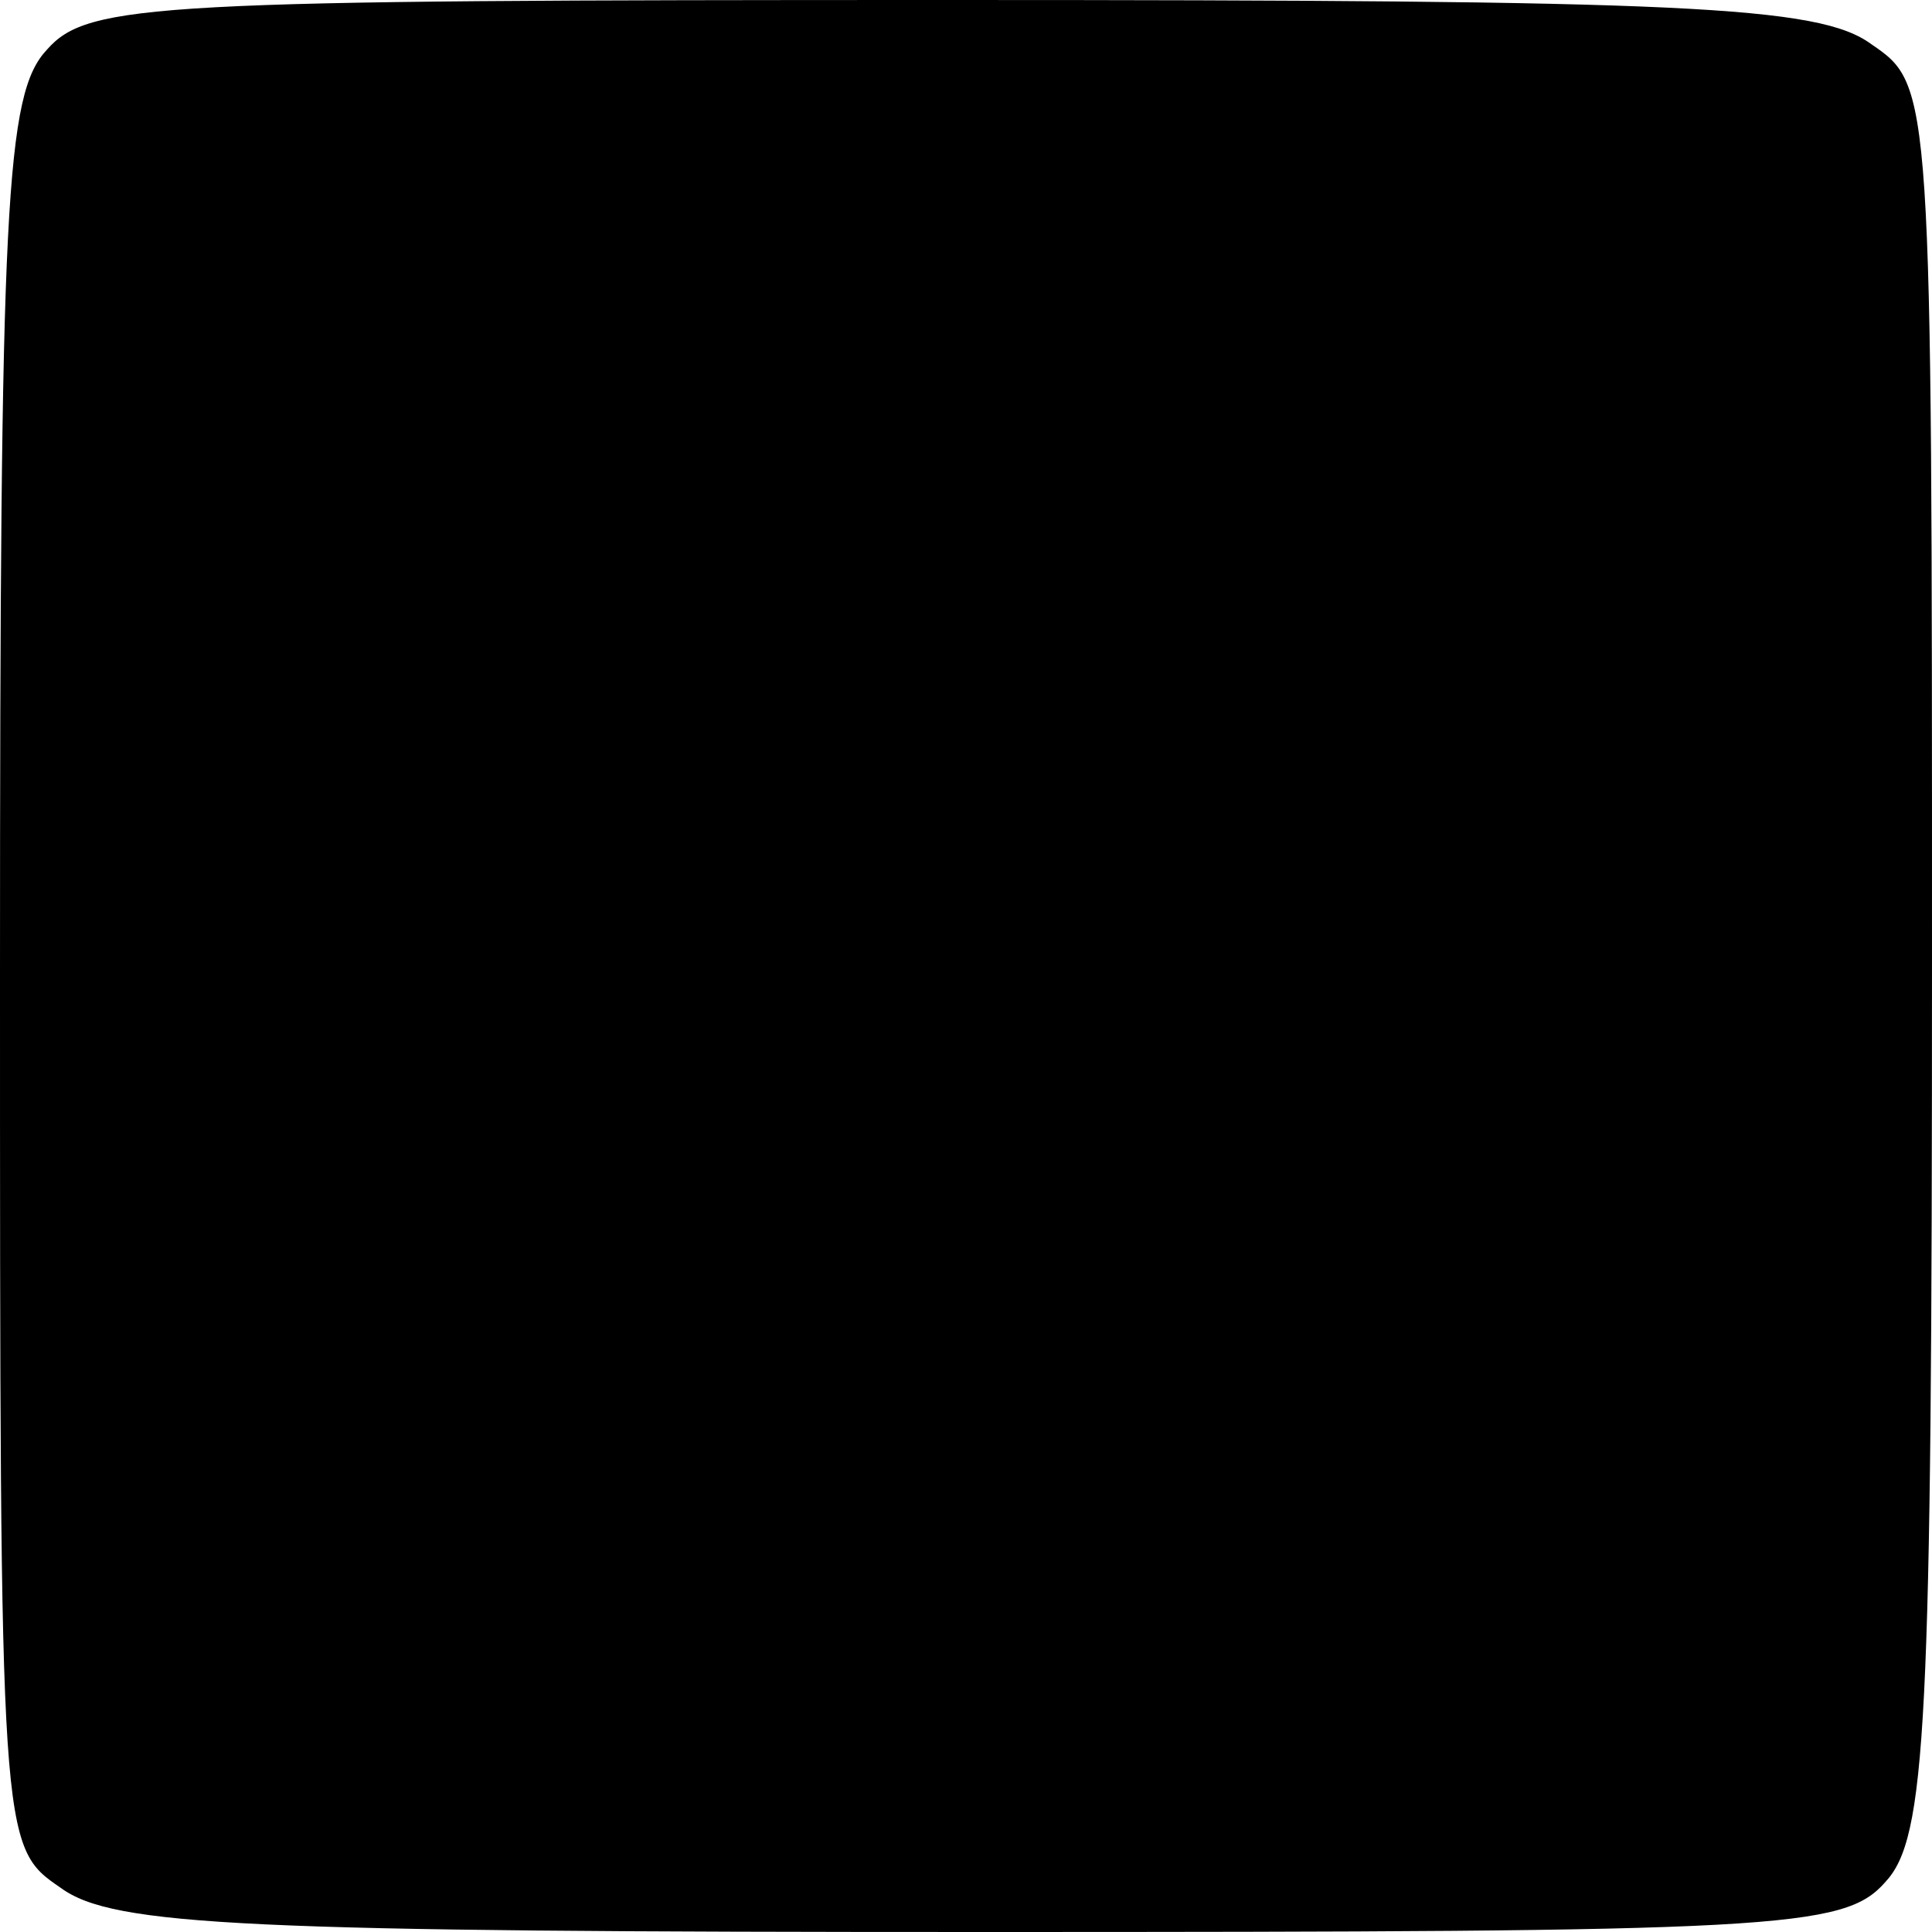
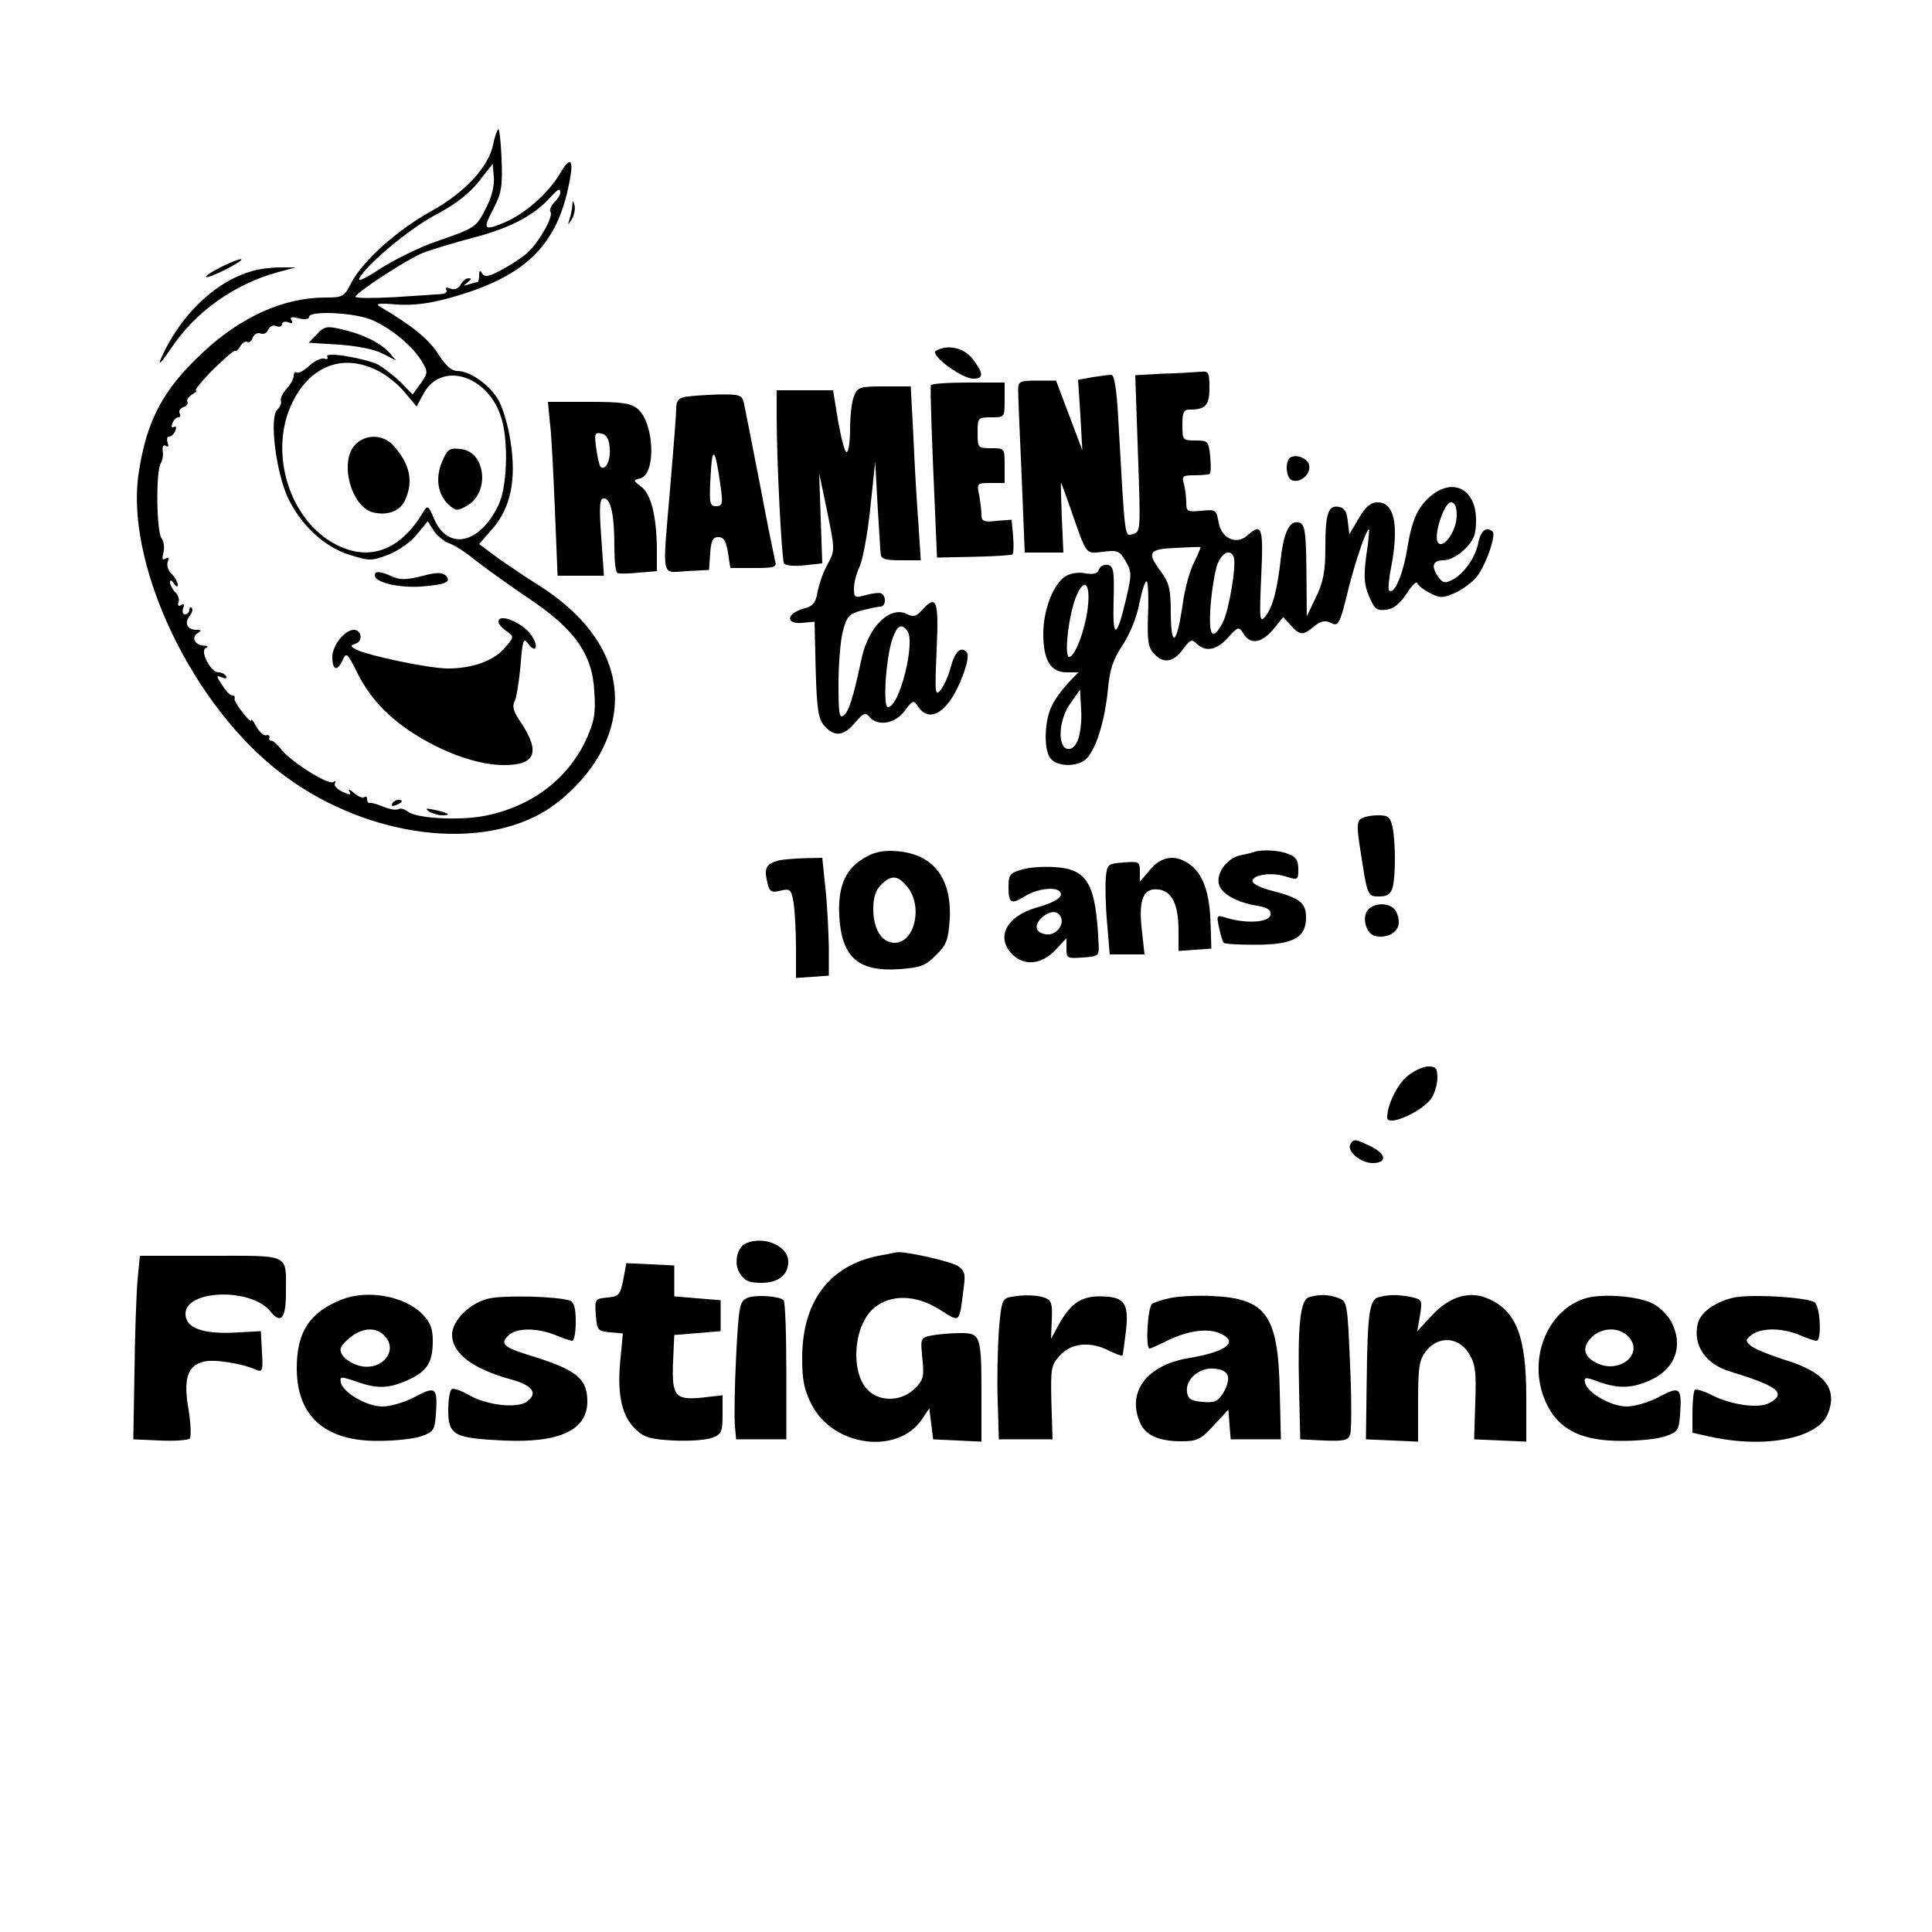
- <svg xmlns="http://www.w3.org/2000/svg" version="1.0" width="70pt" height="70pt" viewBox="0 0 70 70" preserveAspectRatio="xMidYMid meet">
-   <g transform="translate(0,70) scale(0.1,-0.1)" fill="#000000" stroke="none">
-     <path d="M17 682 c-15 -16 -17 -55 -17 -335 0 -315 0 -316 22 -331 19 -14 68 -16 334 -16 288 0 312 1 327 18 15 16 17 55 17 335 0 315 0 316 -22 331 -19 14 -68 16 -334 16 -288 0 -312 -1 -327 -18z" />
+ <svg xmlns="http://www.w3.org/2000/svg" version="1.0" width="500pt" height="500pt" viewBox="0 0 500 500" preserveAspectRatio="xMidYMid meet">
+   <g transform="translate(0,500) scale(0.1,-0.1)" fill="#000000" stroke="none">
+     <path d="M1289 4665 c-4 -5 -10 -24 -13 -40 -12 -58 -75 -125 -161 -172 -88 -49 -176 -128 -206 -185 -18 -36 -22 -38 -67 -38 -108 0 -219 -50 -318 -143 -102 -95 -144 -174 -165 -310 -35 -226 125 -578 347 -761 202 -167 492 -222 679 -129 70 34 142 107 176 178 74 153 12 308 -168 421 -32 20 -79 52 -106 71 l-47 35 35 40 c47 55 62 127 46 227 -6 41 -21 90 -33 109 -24 38 -72 72 -105 72 -14 0 -30 14 -49 44 -24 38 -67 73 -150 122 -14 8 -4 10 42 6 42 -3 84 2 138 17 188 52 272 129 306 282 17 77 9 91 -22 38 -29 -49 -90 -103 -143 -125 -53 -22 -56 -18 -29 34 22 42 25 59 22 133 -2 46 -6 80 -9 74z m-31 -203 c-26 -51 -26 -51 -129 -87 -42 -14 -106 -46 -143 -69 -39 -26 -62 -37 -56 -26 20 37 133 131 201 166 49 26 83 53 108 84 l36 46 3 -34 c2 -22 -5 -51 -20 -80z m192 39 c0 -5 -7 -17 -16 -25 -8 -9 -13 -20 -9 -25 7 -13 -32 -81 -62 -107 -14 -12 -43 -31 -66 -43 -32 -17 -42 -19 -49 -9 -6 10 -8 8 -8 -4 0 -10 -2 -18 -4 -18 -2 0 -13 -3 -23 -6 -15 -5 -15 -4 -3 5 9 7 11 11 3 11 -7 0 -16 -7 -21 -17 -6 -10 -16 -14 -26 -10 -10 4 -15 3 -11 -3 3 -6 -2 -10 -12 -11 -10 -1 -64 -4 -121 -8 -56 -3 -102 -3 -102 1 0 10 132 96 173 113 20 8 79 26 132 40 93 24 157 57 199 104 21 23 26 25 26 12z m-485 -330 c50 -23 102 -66 126 -105 17 -29 17 -30 -2 -58 l-21 -29 -31 32 c-18 17 -44 37 -58 45 -34 17 -141 35 -132 21 3 -5 0 -8 -8 -5 -7 2 -25 -6 -38 -18 -14 -13 -28 -21 -33 -18 -4 3 -8 -1 -8 -9 0 -7 -8 -22 -18 -33 -10 -11 -17 -24 -15 -31 2 -6 -2 -17 -10 -24 -20 -21 -3 -158 27 -225 33 -71 95 -130 161 -150 51 -16 56 -16 99 0 26 10 59 33 74 52 l29 35 16 -25 c9 -13 27 -28 39 -32 13 -4 43 -23 67 -43 24 -19 84 -62 134 -96 124 -82 170 -147 175 -244 4 -58 0 -78 -21 -125 -48 -103 -143 -175 -266 -198 -65 -12 -175 -6 -196 12 -8 6 -18 9 -24 6 -5 -3 -22 -1 -38 6 -15 6 -31 11 -35 10 -5 -1 -8 3 -8 10 0 6 -3 8 -7 5 -3 -4 -15 1 -26 10 -11 10 -17 12 -13 5 6 -10 2 -10 -18 -1 -14 7 -23 16 -19 22 3 6 1 7 -5 3 -14 -8 -116 57 -137 88 -9 11 -19 20 -23 19 -4 0 -6 3 -5 8 2 5 -2 8 -9 6 -6 -1 -17 9 -25 23 -7 14 -13 21 -13 16 0 -5 -10 4 -22 20 -13 16 -22 32 -21 36 2 5 -1 8 -6 8 -5 0 -17 12 -26 27 -16 24 -16 26 -1 20 10 -4 15 -3 11 3 -3 6 -13 10 -20 10 -20 0 -49 57 -32 63 7 3 5 6 -5 6 -23 1 -34 21 -17 32 11 7 11 9 -3 9 -23 0 -32 18 -17 36 6 8 9 17 5 21 -3 3 -6 1 -6 -5 0 -7 -5 -12 -11 -12 -6 0 -8 7 -5 16 4 9 2 13 -5 8 -7 -4 -10 -1 -7 7 3 8 -1 20 -9 27 -7 7 -13 19 -13 25 0 7 4 6 10 -3 6 -9 10 -10 10 -3 0 6 -7 19 -16 28 -9 8 -13 22 -10 31 4 10 2 13 -6 8 -8 -5 -9 0 -5 16 3 13 1 30 -5 37 -13 16 -15 174 -2 194 5 8 7 22 5 33 -1 11 2 16 8 12 7 -4 8 -1 5 8 -3 9 -2 16 4 16 5 0 13 7 16 16 3 8 2 12 -4 9 -6 -3 -7 1 -4 9 3 9 10 16 16 16 5 0 6 5 3 10 -3 6 1 13 9 16 9 3 14 10 11 14 -3 5 3 13 12 19 10 6 14 11 10 11 -4 0 15 24 44 53 28 28 54 50 57 49 3 -2 9 3 14 12 5 9 13 14 18 11 4 -3 11 2 14 11 3 9 13 14 20 11 8 -3 17 1 20 10 4 8 13 13 21 9 8 -3 15 -1 15 5 0 6 7 8 16 5 10 -4 13 -2 8 6 -5 7 1 9 20 4 15 -4 26 -2 26 4 0 17 121 11 165 -9z m14 -131 c22 -11 53 -36 69 -56 l30 -36 17 31 c46 90 173 49 204 -66 17 -61 13 -172 -8 -218 -48 -103 -132 -122 -168 -37 -14 34 -17 35 -27 18 -59 -100 -139 -130 -225 -86 -123 62 -178 243 -113 371 47 94 132 125 221 79z" />
+     <path d="M820 4135 l-21 -22 78 -5 c47 -3 92 -12 113 -23 l35 -18 -18 21 c-23 25 -69 48 -124 60 -37 9 -44 7 -63 -13z" />
+     <path d="M970 3511 c0 -18 61 -33 120 -29 64 5 80 12 63 29 -8 8 -25 8 -62 -2 -39 -10 -56 -10 -76 -1 -31 14 -45 15 -45 3z" />
+     <path d="M1290 3391 c0 -6 9 -16 20 -24 21 -14 21 -15 -4 -44 -28 -33 -83 -53 -147 -53 -49 0 -209 34 -237 49 -16 9 -16 10 0 16 18 7 13 35 -6 35 -24 0 -56 -41 -56 -70 0 -35 13 -39 27 -8 9 21 12 18 37 -32 34 -68 82 -119 157 -165 77 -47 160 -75 224 -75 82 0 94 34 42 112 -17 24 -22 40 -16 51 5 8 12 50 16 93 5 67 8 75 19 59 21 -28 29 -9 10 20 -22 33 -86 60 -86 36z" />
+     <path d="M1015 2920 c-3 -6 1 -7 9 -4 18 7 21 14 7 14 -6 0 -13 -4 -16 -10z" />
+     <path d="M1110 2900 c8 -5 24 -10 34 -10 26 0 18 6 -19 14 -22 5 -26 4 -15 -4z" />
+     <path d="M920 3850 c-43 -43 -12 -161 45 -176 38 -9 70 3 83 31 23 49 13 95 -31 143 -26 28 -70 29 -97 2z" />
+     <path d="M1144 3805 c-18 -43 -11 -85 17 -111 19 -17 23 -17 47 -3 61 34 49 141 -16 147 -29 3 -34 0 -48 -33z" />
+     <path d="M1481 4468 c0 -9 -4 -25 -7 -35 -5 -17 -5 -17 6 0 6 10 9 25 7 35 -4 15 -5 15 -6 0z" />
+     <path d="M572 4309 c-24 -12 -41 -23 -38 -26 2 -2 26 7 53 21 58 30 46 35 -15 5z" />
+     <path d="M651 4298 c-86 -24 -171 -101 -222 -200 -25 -49 -19 -48 14 1 62 93 162 165 274 196 l48 13 -40 0 c-22 0 -55 -4 -74 -10z" />
+     <path d="M2422 4092 c-16 -11 67 -72 97 -72 27 0 27 13 -1 50 -22 30 -66 40 -96 22z" />
+     <path d="M3011 4033 l-73 -4 7 -203 c7 -198 7 -203 -13 -208 -22 -6 -20 -21 -38 300 -4 74 -10 112 -18 112 -6 0 -28 -3 -48 -6 l-38 -7 6 -91 5 -91 -34 90 -34 90 -49 0 c-46 0 -49 -2 -49 -25 0 -14 4 -114 9 -222 l8 -198 50 0 50 0 -4 90 c-2 50 -3 90 -2 90 1 0 11 -28 23 -62 45 -129 39 -121 86 -116 37 5 43 2 58 -24 16 -27 16 -35 2 -95 -25 -107 -36 -110 -33 -8 2 78 0 90 -15 93 -9 2 -20 -3 -23 -12 -4 -11 -14 -13 -34 -10 -15 4 -37 1 -50 -6 -32 -17 -60 -86 -60 -150 0 -69 19 -100 61 -100 l30 0 -26 -27 c-15 -16 -34 -41 -42 -58 -20 -37 -23 -116 -4 -138 18 -23 74 -22 94 1 25 27 46 97 54 175 5 55 13 79 38 117 19 29 37 72 44 110 7 34 15 59 19 55 3 -3 5 -42 3 -86 -2 -65 0 -84 15 -100 24 -27 50 -24 75 10 19 26 24 28 36 15 23 -22 52 -17 81 16 27 29 28 29 40 10 18 -29 46 -25 77 11 l26 32 20 -22 c24 -26 31 -26 60 -2 17 14 29 16 41 10 22 -12 25 -7 49 92 19 74 45 149 52 149 1 0 -1 -30 -7 -67 -7 -55 -6 -75 7 -106 14 -33 20 -38 44 -35 20 2 35 15 53 41 13 21 26 34 28 28 2 -6 17 -18 33 -26 25 -13 33 -13 61 -1 18 7 43 25 56 39 24 25 55 111 45 121 -15 15 -31 3 -37 -28 -7 -38 -37 -81 -68 -97 -18 -9 -24 -8 -35 7 -20 28 -16 44 13 44 15 0 38 12 55 29 24 24 29 38 29 75 0 78 -56 110 -114 65 -36 -29 -52 -62 -65 -144 -11 -65 -34 -116 -46 -103 -3 2 -1 29 5 58 21 111 9 170 -35 170 -17 0 -31 -11 -49 -42 l-24 -41 -4 34 c-2 24 -9 35 -22 37 -28 6 -36 -15 -36 -103 0 -64 -5 -90 -24 -130 l-24 -50 -1 118 c-1 99 -4 119 -17 124 -25 9 -41 -21 -49 -90 -9 -82 -21 -128 -40 -152 -15 -18 -16 -11 -11 103 6 127 2 140 -35 107 -28 -26 -67 -10 -75 32 -6 34 -8 35 -45 31 -36 -3 -39 -2 -39 22 0 14 -3 35 -6 48 -6 20 -3 22 28 22 19 0 37 2 39 4 3 3 3 23 1 45 -4 39 -6 41 -38 41 -33 0 -34 1 -34 40 0 33 3 40 19 40 41 0 51 11 51 56 0 40 -2 44 -22 42 -13 -1 -56 -4 -97 -5z m759 -367 c0 -38 -33 -87 -48 -71 -14 15 15 105 33 105 10 0 15 -11 15 -34z m-680 -122 c-11 -21 -24 -69 -29 -106 -15 -105 -30 -119 -31 -27 0 64 -4 80 -25 109 -38 51 -33 59 38 62 34 2 63 3 64 2 1 0 -6 -18 -17 -40z m103 14 c7 -21 -12 -136 -28 -168 -27 -52 -38 -37 -32 43 3 39 11 87 17 105 12 32 34 43 43 20z m-378 -132 c-7 -57 -33 -126 -48 -126 -14 0 -1 111 18 156 21 51 38 35 30 -30z m-25 -340 c-7 -18 -16 -26 -28 -24 -26 6 -22 77 9 119 l24 34 3 -51 c2 -27 -2 -63 -8 -78z" />
+     <path d="M2409 4003 c-2 -12 3 -150 10 -307 l6 -139 94 2 c52 1 98 4 101 6 3 2 4 23 2 47 l-4 43 -39 -3 c-33 -4 -39 -1 -39 16 0 11 -3 34 -6 51 -6 30 -6 31 30 31 l36 0 0 45 c0 45 0 45 -35 45 -34 0 -35 1 -35 40 0 39 1 40 35 40 35 0 35 0 35 45 l0 45 -95 0 c-52 0 -95 -3 -96 -7z" />
+     <path d="M2210 3974 c-6 -14 -10 -52 -10 -85 0 -32 -4 -59 -9 -59 -5 0 -14 36 -22 80 l-13 80 -73 0 -73 0 0 -68 c0 -116 13 -370 19 -380 3 -6 27 -8 53 -5 l46 5 -4 117 -4 116 21 -100 c20 -98 20 -99 1 -135 -11 -19 -22 -51 -26 -71 -5 -30 -12 -38 -39 -45 -43 -13 -43 -40 -1 -36 l32 3 3 -124 c3 -106 7 -128 23 -146 26 -29 50 -26 79 9 22 25 27 27 37 15 21 -26 67 -18 91 15 22 29 23 29 36 10 31 -44 80 -10 114 80 13 34 17 56 10 63 -15 15 -30 0 -41 -41 -5 -21 -17 -46 -25 -57 -15 -18 -16 -11 -11 103 6 130 0 145 -39 102 -13 -15 -22 -17 -36 -10 -44 24 -100 -29 -119 -113 -22 -104 -33 -137 -46 -148 -12 -10 -14 4 -14 80 0 51 5 112 11 136 10 39 16 46 48 55 20 5 42 10 49 10 14 0 17 26 3 34 -4 3 -22 1 -40 -4 -29 -8 -31 -7 -31 18 0 15 7 39 14 54 8 16 21 83 28 150 l13 123 6 -110 c4 -60 7 -118 8 -127 1 -15 11 -18 52 -18 l52 0 -6 93 c-4 50 -10 152 -13 225 l-7 132 -69 0 c-64 0 -69 -2 -78 -26z m138 -606 c22 -29 -20 -198 -50 -198 -14 0 -5 130 12 178 13 34 22 39 38 20z" />
+     <path d="M1773 3973 c-17 -3 -23 -11 -23 -31 0 -15 -7 -103 -15 -197 -21 -249 -26 -227 43 -223 l57 3 3 43 c2 33 7 42 21 42 14 0 20 -10 25 -40 l6 -40 61 0 c53 0 60 2 55 18 -2 9 -21 100 -40 202 -20 102 -38 195 -41 208 -5 20 -11 22 -68 21 -34 -1 -72 -4 -84 -6z m92 -232 c6 -45 5 -51 -12 -51 -16 0 -18 7 -14 77 4 83 12 75 26 -26z" />
+     <path d="M1423 3908 c4 -29 9 -131 13 -225 l7 -173 60 0 60 0 -7 100 c-6 83 -4 100 7 100 18 0 27 -43 27 -126 0 -34 3 -65 8 -67 4 -2 28 -2 55 1 l47 4 0 57 c-1 86 -15 142 -40 161 -22 17 -22 17 -3 22 42 11 36 145 -7 180 -18 15 -41 18 -127 18 l-105 0 5 -52z m155 -67 c3 -32 -11 -61 -24 -49 -3 4 -8 25 -11 48 -5 37 -4 42 13 38 13 -2 20 -13 22 -37z" />
+     <path d="M3337 3814 c-12 -13 -8 -52 7 -57 21 -8 49 16 44 39 -3 19 -38 31 -51 18z" />
+     <path d="M3522 2881 c-10 -6 -11 -22 -2 -77 19 -125 19 -124 50 -124 20 0 29 6 34 23 8 29 8 116 0 156 -6 27 -11 31 -38 31 -17 0 -37 -4 -44 -9z" />
+     <path d="M2241 2782 c-52 -28 -73 -74 -69 -152 6 -108 49 -146 158 -138 52 4 66 9 92 36 28 27 32 39 36 94 5 105 -42 167 -135 175 -34 3 -58 -1 -82 -15z m108 -78 c40 -51 18 -144 -34 -144 -33 0 -55 36 -55 87 0 30 6 49 20 63 27 27 44 25 69 -6z" />
+     <path d="M3245 2795 c-5 -2 -22 -6 -37 -9 -34 -8 -62 -48 -53 -76 8 -24 45 -45 98 -54 29 -5 37 -11 35 -24 -4 -19 -60 -23 -112 -8 -28 9 -28 8 -21 -25 4 -19 9 -36 12 -39 3 -3 39 -5 82 -5 97 0 131 18 131 70 0 39 -16 51 -89 70 -25 6 -46 16 -49 23 -5 17 46 26 84 14 33 -10 34 -10 34 19 0 22 -6 32 -26 39 -24 10 -68 12 -89 5z" />
+     <path d="M2015 2773 c-31 -8 -38 -19 -30 -53 6 -28 10 -31 35 -25 25 6 28 3 34 -32 3 -21 6 -73 6 -116 l0 -78 43 3 42 3 0 75 c-1 41 -4 110 -9 153 l-8 77 -46 -1 c-26 -1 -56 -3 -67 -6z" />
+     <path d="M2976 2749 l-26 -31 0 27 c0 25 -2 26 -42 23 -41 -3 -43 -5 -46 -38 -2 -19 -1 -72 3 -117 l7 -83 45 0 45 0 -7 64 c-9 78 4 109 43 104 35 -4 52 -39 52 -106 l0 -53 43 3 42 3 -2 63 c-2 79 -18 126 -50 152 -38 30 -76 26 -107 -11z" />
+     <path d="M2643 2749 c-29 -8 -33 -14 -33 -43 0 -44 6 -48 43 -25 33 20 82 25 91 10 8 -12 -12 -26 -62 -40 -77 -22 -106 -77 -62 -121 31 -31 76 -26 111 11 l29 31 0 -27 c0 -25 2 -26 43 -23 41 3 42 4 40 38 -7 154 -29 191 -114 196 -30 2 -69 -1 -86 -7z m103 -124 c8 -21 -15 -47 -39 -43 -27 4 -32 22 -12 42 21 20 44 21 51 1z" />
+     <path d="M3540 2645 c-16 -19 -5 -61 18 -67 31 -8 62 9 62 35 0 13 -5 28 -12 35 -17 17 -53 15 -68 -3z" />
+     <path d="M3641 2214 c-25 -21 -51 -74 -51 -106 0 -24 81 10 112 46 9 11 17 36 18 54 0 27 -3 32 -24 32 -14 0 -38 -12 -55 -26z" />
+     <path d="M3495 2039 c-11 -17 26 -49 57 -49 39 0 36 24 -6 44 -40 19 -43 19 -51 5z" />
+     <path d="M1932 1783 c-25 -10 -34 -53 -17 -79 12 -19 24 -24 55 -24 44 0 70 20 70 55 0 40 -61 67 -108 48z" />
+     <path d="M2273 1750 c-127 -26 -196 -118 -197 -262 0 -61 5 -85 25 -124 56 -108 222 -130 285 -37 l19 28 5 -40 5 -40 63 -3 62 -3 0 118 c0 158 -2 163 -55 163 -23 0 -56 -3 -73 -6 -30 -6 -30 -7 -25 -59 5 -48 3 -56 -20 -79 -31 -31 -84 -35 -116 -8 -51 41 -45 170 11 217 43 36 109 35 171 -5 53 -33 49 -37 61 57 5 36 3 45 -16 57 -19 12 -139 39 -158 35 -3 -1 -24 -5 -47 -9z" />
+     <path d="M356 1688 c-3 -35 -7 -142 -8 -238 l-3 -175 69 -3 c38 -2 73 1 77 5 4 4 3 38 -3 75 -14 79 -3 114 39 124 26 7 98 -4 136 -21 16 -7 18 -2 15 46 l-3 54 -73 -4 c-80 -3 -122 13 -122 49 0 62 168 68 219 7 28 -35 41 -20 41 47 0 103 14 96 -195 96 l-183 0 -6 -62z" />
+     <path d="M1613 1688 c-8 -39 -11 -43 -41 -46 -32 -3 -33 -4 -30 -45 3 -40 5 -42 37 -45 l33 -3 -7 -73 c-8 -88 5 -143 41 -176 21 -20 38 -25 97 -28 40 -2 84 1 100 7 24 9 27 15 27 60 l0 50 -53 -6 c-70 -7 -79 4 -75 94 l3 68 60 5 60 5 0 40 0 40 -60 5 -60 5 0 40 0 40 -62 3 -62 3 -8 -43z" />
+     <path d="M885 1637 c-84 -33 -117 -84 -117 -178 0 -124 73 -189 211 -188 42 0 92 5 111 12 32 11 35 16 38 56 5 70 0 75 -54 46 -26 -14 -64 -25 -84 -25 -41 0 -103 36 -108 63 -3 15 0 15 39 2 55 -20 85 -19 136 4 49 23 63 45 63 101 0 32 -6 48 -28 70 -46 46 -141 63 -207 37z m109 -93 c40 -39 -7 -95 -66 -78 -17 5 -36 17 -42 27 -9 15 -6 23 17 43 32 28 69 31 91 8z" />
+     <path d="M1263 1639 c-47 -11 -93 -57 -93 -93 0 -48 53 -89 153 -116 55 -15 70 -36 41 -57 -25 -19 -105 -10 -151 17 -19 11 -39 18 -44 15 -5 -4 -9 -28 -9 -55 0 -64 15 -72 142 -78 146 -7 218 27 218 101 0 59 -28 82 -145 118 -72 22 -82 31 -59 53 20 20 74 20 121 1 19 -8 39 -15 44 -15 5 0 9 22 9 49 0 35 -4 51 -15 55 -31 11 -171 15 -212 5z" />
+     <path d="M1934 1641 c-20 -9 -22 -19 -29 -153 -4 -79 -5 -159 -3 -178 l3 -35 65 0 65 0 0 177 c0 97 -3 180 -7 183 -11 11 -73 15 -94 6z" />
+     <path d="M2613 1643 c-19 -4 -22 -13 -28 -86 -3 -45 -5 -127 -3 -182 l3 -100 70 0 69 0 -3 95 c-2 90 -1 97 23 123 29 32 79 36 127 11 17 -8 32 -14 34 -12 1 2 5 30 9 64 8 73 -4 89 -69 89 -48 0 -76 -20 -106 -75 l-19 -35 2 49 c2 41 -1 51 -17 57 -21 8 -56 9 -92 2z" />
+     <path d="M3030 1641 c-20 -4 -41 -11 -48 -15 -12 -7 -18 -116 -7 -116 3 0 23 9 43 19 52 26 102 34 135 22 56 -22 25 -49 -78 -66 -108 -18 -160 -89 -124 -168 14 -32 49 -47 106 -47 41 0 50 4 84 41 l38 41 3 -39 3 -38 65 0 65 0 -3 124 c-4 199 -35 241 -177 247 -38 2 -86 -1 -105 -5z m148 -204 c2 -10 -4 -29 -13 -43 -13 -21 -23 -25 -53 -22 -29 2 -38 8 -40 25 -5 33 32 65 71 61 21 -2 33 -9 35 -21z" />
+     <path d="M3388 1643 c-23 -6 -30 -73 -26 -238 l3 -130 61 -3 c51 -2 63 0 68 15 4 10 4 91 0 181 -7 161 -7 164 -31 173 -25 9 -46 10 -75 2z" />
+     <path d="M3568 1643 c-24 -6 -29 -43 -31 -218 l-2 -150 68 -3 67 -3 0 104 c0 90 3 108 21 131 31 39 83 37 110 -6 17 -28 20 -46 17 -128 l-3 -95 68 -3 67 -3 0 114 c0 159 -26 226 -101 257 -47 20 -98 4 -142 -43 l-39 -42 7 41 c6 40 6 41 -26 48 -34 6 -54 6 -81 -1z" />
+     <path d="M4103 1640 c-96 -30 -146 -148 -109 -253 30 -82 91 -117 206 -116 41 0 91 5 110 12 32 11 35 16 38 56 5 70 0 75 -54 46 -26 -14 -64 -25 -84 -25 -41 0 -103 36 -108 62 -3 14 1 15 35 2 53 -19 90 -17 138 6 62 30 82 89 50 150 -9 16 -29 37 -47 46 -38 20 -131 27 -175 14z m112 -100 c40 -44 -23 -96 -82 -68 -35 17 -40 41 -14 67 27 27 73 27 96 1z" />
+     <path d="M4483 1641 c-47 -12 -82 -38 -89 -66 -14 -56 20 -106 85 -125 122 -37 146 -56 100 -81 -28 -15 -98 -5 -148 20 -21 11 -41 17 -45 14 -3 -4 -6 -30 -6 -59 l0 -52 50 -11 c140 -30 274 -3 300 59 27 66 -7 109 -112 141 -40 13 -80 29 -88 37 -13 12 -13 15 4 28 26 18 77 18 123 -1 19 -8 39 -15 44 -15 14 0 10 86 -4 99 -17 14 -172 23 -214 12z" />
  </g>
</svg>
